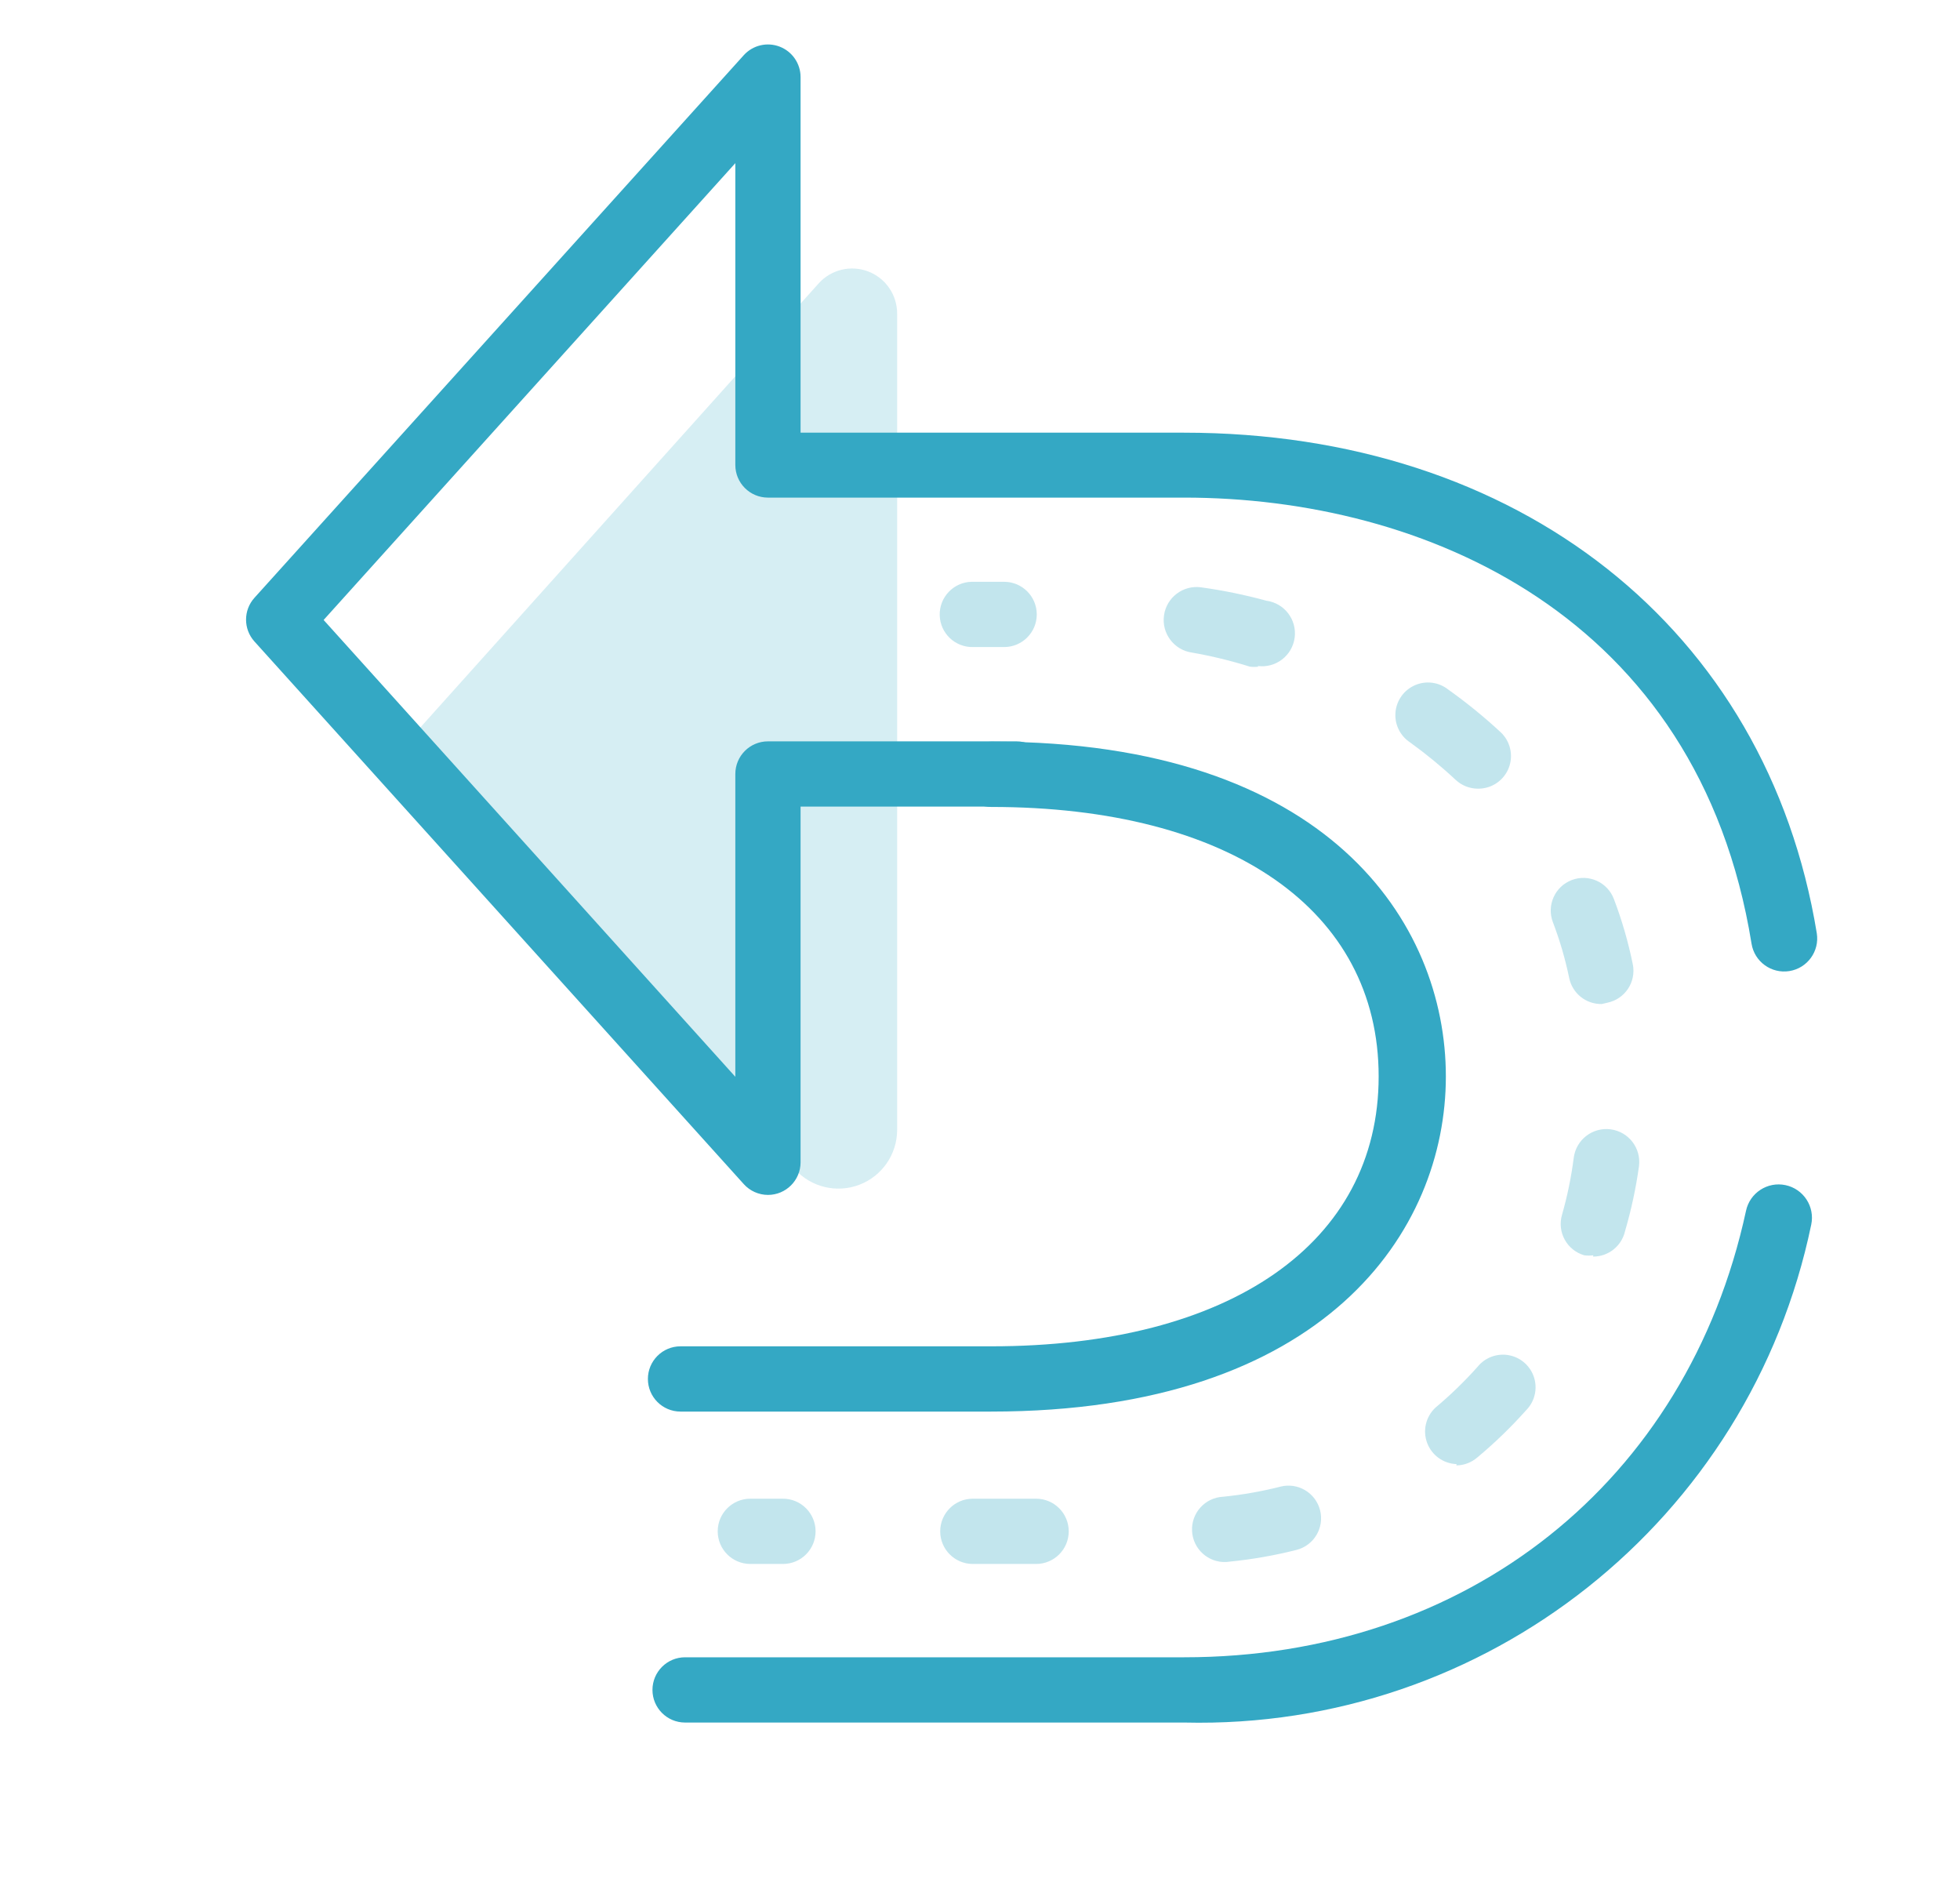
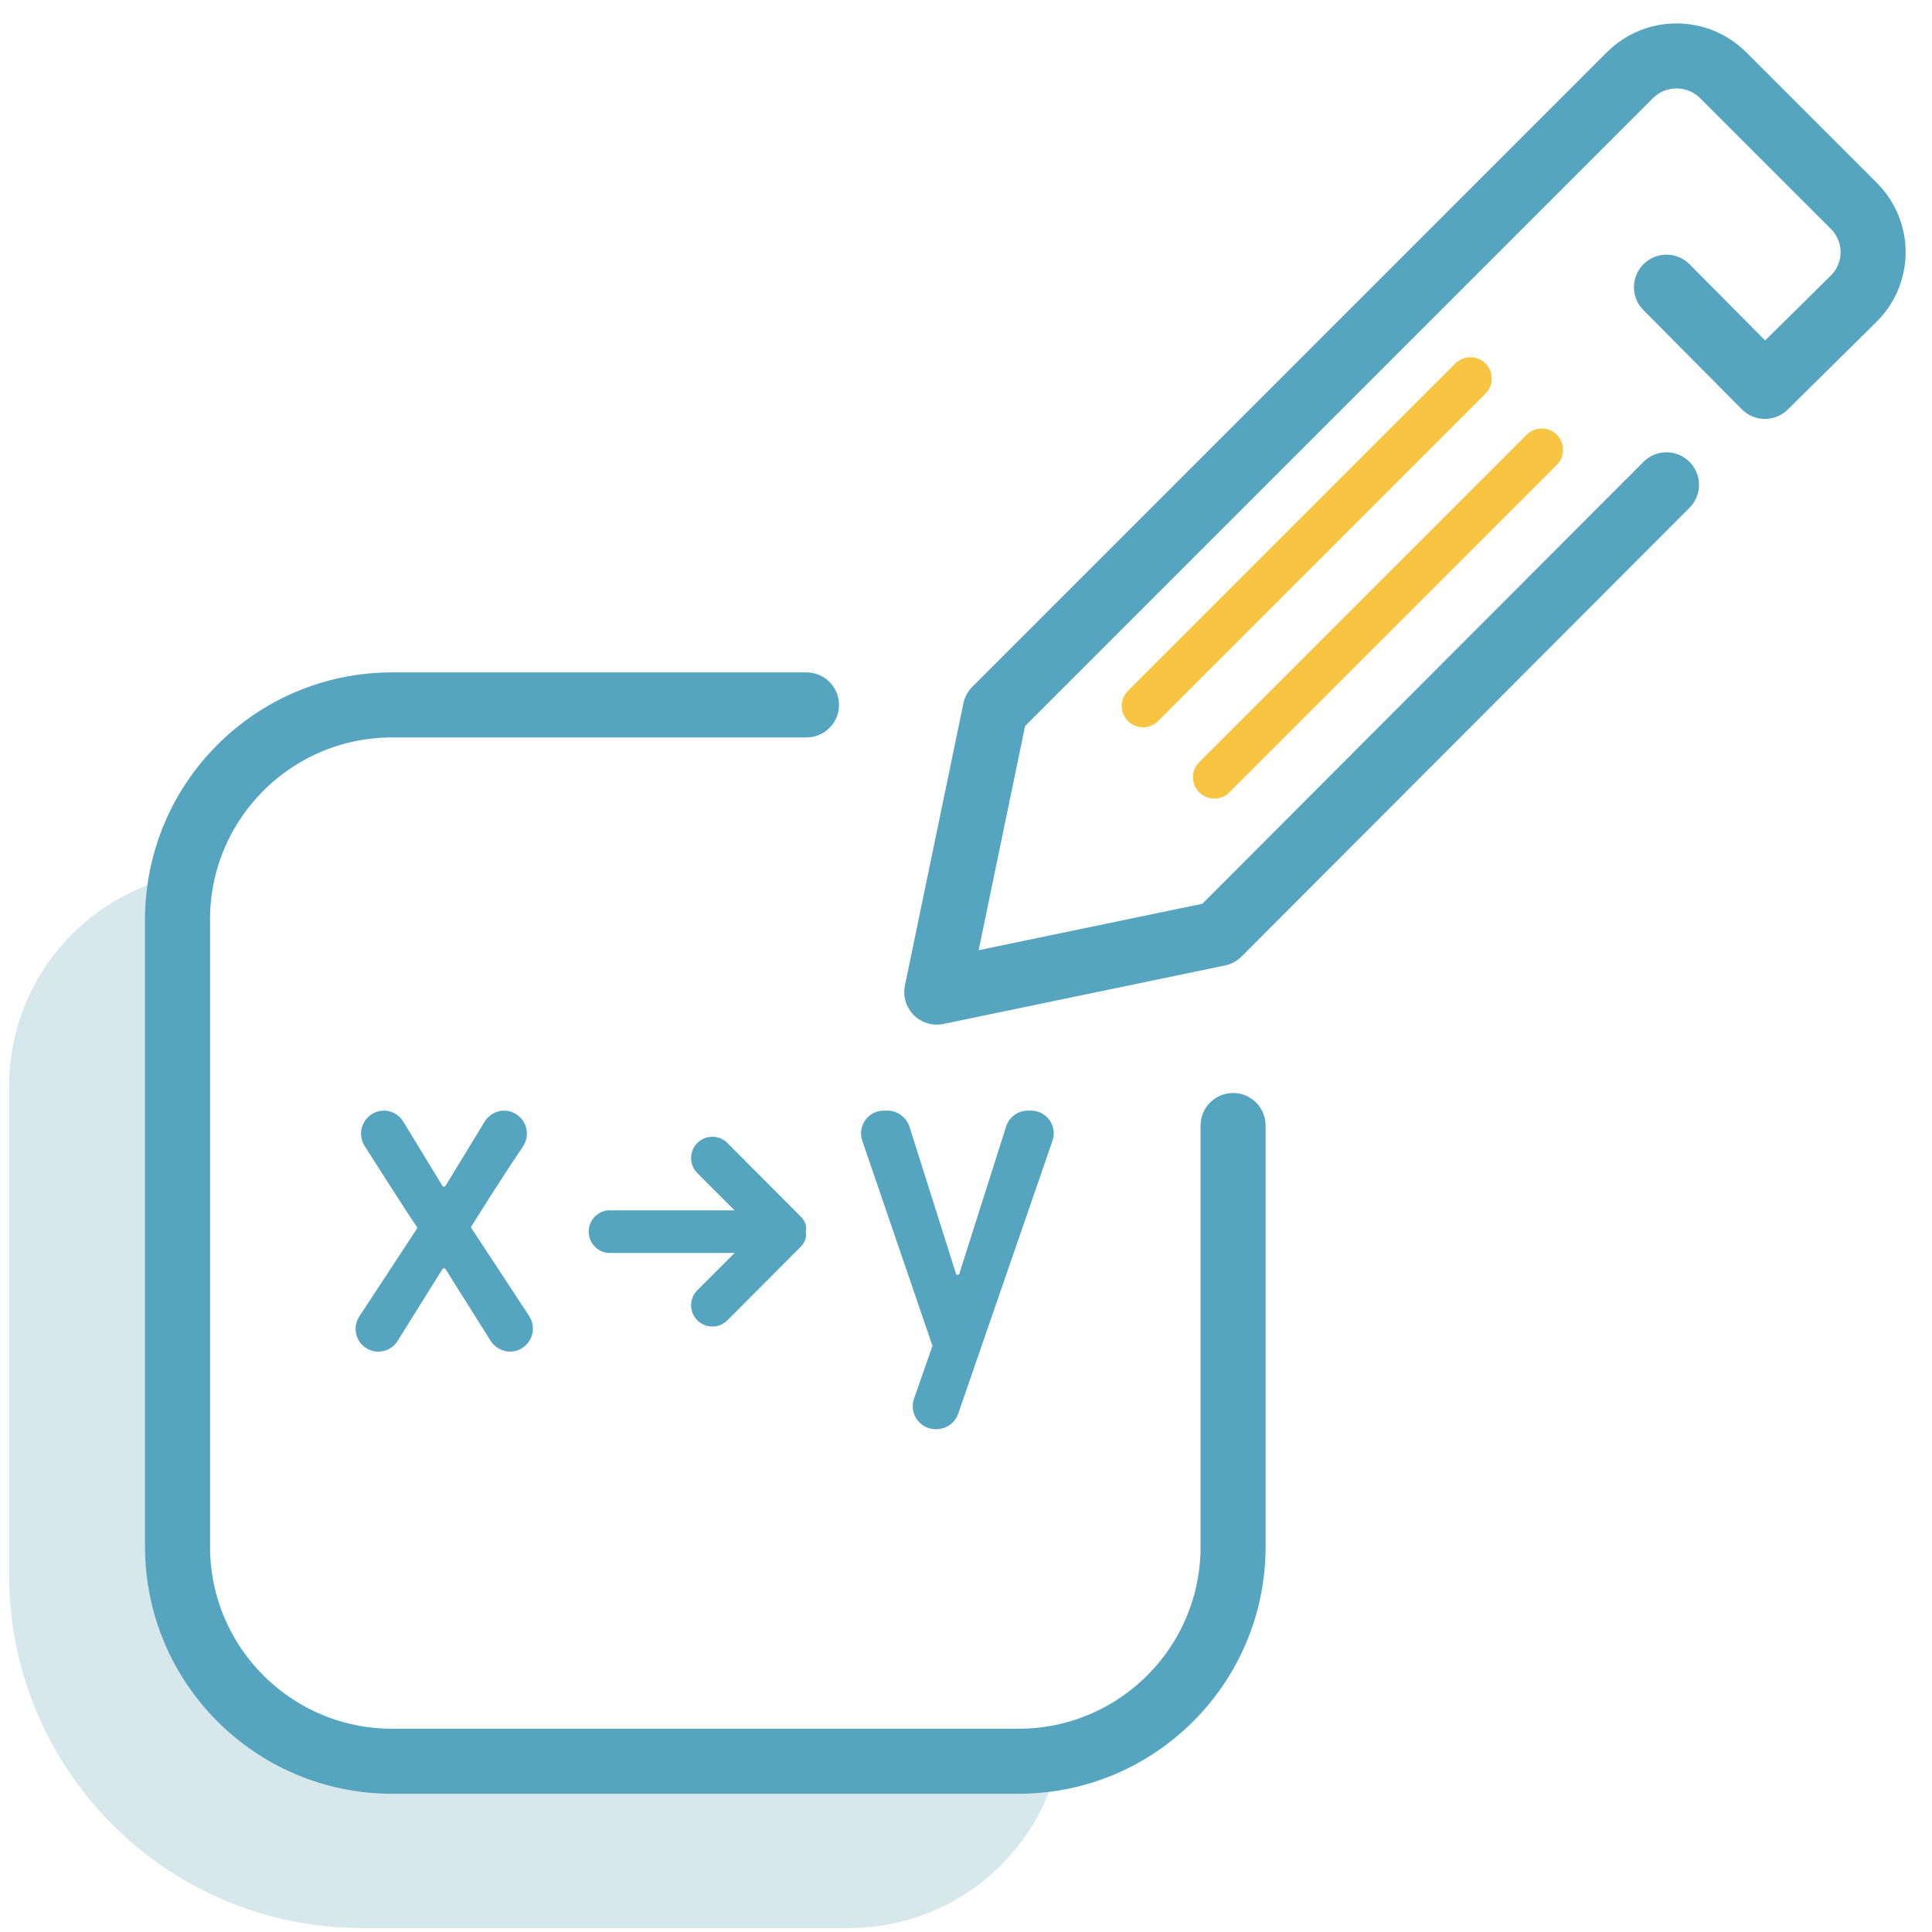
- <svg xmlns="http://www.w3.org/2000/svg" id="Layer_1" data-name="Layer 1" viewBox="0 0 60.08 57.67">
-   <defs>
-     <style>.res-rewrite-1,.res-rewrite-2{fill:#34a8c4}.res-rewrite-1{opacity:.2}.res-rewrite-3{opacity:.3}</style>
-   </defs>
-   <path class="res-rewrite-1" d="M27.5 27.43v7.21a1.8 1.8 0 0 1-3.13 1.2L12.53 22.69l12.56-14a1.38 1.38 0 0 1 2.41.93v17.81z" />
-   <path class="res-rewrite-2" d="M36.3 52.79H21a1 1 0 0 1 0-2h15.3c8.66 0 15.42-5.37 17.22-13.68a1 1 0 0 1 2 .42A19.16 19.16 0 0 1 36.3 52.79zM23.54 36.62a1 1 0 0 1-.74-.33l-15-16.63a1 1 0 0 1 0-1.34l15-16.63a1 1 0 0 1 1.74.67v10.9h11.75c10.25 0 17.87 6 19.4 15.34a1 1 0 1 1-2 .32C52.06 18.84 43.63 15.25 36.3 15.25H23.54a1 1 0 0 1-1-1V5L9.92 19l12.62 14v-9.28a1 1 0 0 1 1-1h7.62a1 1 0 0 1 0 2h-6.62v10.9a1 1 0 0 1-1 1z" />
-   <path class="res-rewrite-2" d="M30.38 43.26h-9.52a1 1 0 0 1 0-2h9.52c7.33 0 11.88-3.17 11.88-8.27s-4.55-8.26-11.88-8.26a1 1 0 0 1-1-1 1 1 0 0 1 1-1h.06c10.24 0 13.88 5.53 13.88 10.26s-3.69 10.27-13.94 10.27z" />
-   <g class="res-rewrite-3">
-     <path class="res-rewrite-2" d="M24 47.93h-1a1 1 0 0 1 0-2h1a1 1 0 0 1 0 2zM31.77 47.93h-1.95a1 1 0 0 1 0-2h1.94a1 1 0 0 1 0 2zm5.82-.06a1 1 0 0 1-.1-2 12 12 0 0 0 1.76-.31 1 1 0 1 1 .49 1.94 14 14 0 0 1-2.06.36zm7.06-3a1 1 0 0 1-.65-1.73 12.42 12.42 0 0 0 1.29-1.25 1 1 0 1 1 1.49 1.33 14.2 14.2 0 0 1-1.5 1.45 1 1 0 0 1-.64.24zm4.19-6.4a1 1 0 0 1-.28 0 1 1 0 0 1-.68-1.24 11.73 11.73 0 0 0 .36-1.75 1 1 0 1 1 2 .26 13.91 13.91 0 0 1-.43 2 1 1 0 0 1-.98.77zm.26-7.7a1 1 0 0 1-1-.8 11.05 11.05 0 0 0-.5-1.71 1 1 0 1 1 1.87-.71 12.82 12.82 0 0 1 .58 2 1 1 0 0 1-.78 1.18zm-3.8-6.6a1 1 0 0 1-.68-.27 14.33 14.33 0 0 0-1.4-1.15 1 1 0 1 1 1.17-1.62A16.12 16.12 0 0 1 46 22.44a1 1 0 0 1-.68 1.73zm-6.72-3.74a1 1 0 0 1-.27 0 13.91 13.91 0 0 0-1.77-.43 1 1 0 1 1 .28-2 15.87 15.87 0 0 1 2 .41 1 1 0 0 1-.27 2zM29.83 19.83a1 1 0 0 1-.05-2h1a1 1 0 0 1 1 1 1 1 0 0 1-1 1h-1z" />
-   </g>
+ <svg xmlns="http://www.w3.org/2000/svg" id="Layer_1" data-name="Layer 1" viewBox="14 12 74 74">
+   <path d="M77.83,23,81.6,26.8l0,0L85,23.44a2.5,2.5,0,0,0,0-3.56l-5-5a2.53,2.53,0,0,0-3.57,0L52.12,39.19,49.88,50l10.79-2.24L77.83,30.57" style="fill:none;stroke:#56a5c0;stroke-linecap:round;stroke-linejoin:round;stroke-width:2.491px" />
+   <line x1="60.51" y1="41.77" x2="73.05" y2="29.23" style="fill:none;stroke:#f7c542;stroke-linecap:round;stroke-linejoin:round;stroke-width:1.634px" />
+   <line x1="57.78" y1="39.04" x2="70.32" y2="26.5" style="fill:none;stroke:#f7c542;stroke-linecap:round;stroke-linejoin:round;stroke-width:1.634px" />
+   <path d="M53,79.46H29a8.22,8.22,0,0,1-8.2-8.2V47.18a8.17,8.17,0,0,1,.17-1.65,8.22,8.22,0,0,0-6.62,8v18.8A13.52,13.52,0,0,0,27.78,85.85h18.8a8.23,8.23,0,0,0,8-6.55A7.5,7.5,0,0,1,53,79.46Z" style="fill:#d7e8ed" />
+   <path d="M61.23,55.11V71.26a8.22,8.22,0,0,1-8.2,8.2H29a8.22,8.22,0,0,1-8.2-8.2V47.18A8.22,8.22,0,0,1,29,39H44.89" style="fill:none;stroke:#56a5c0;stroke-linecap:round;stroke-linejoin:round;stroke-width:2.491px" />
+   <path d="M31.93,59.16l2.2,3.35a.71.71,0,0,1-.59,1.09h0a.73.73,0,0,1-.6-.33l-1.73-2.75a.24.24,0,0,0-.41,0l-1.71,2.74a.7.7,0,0,1-.6.34h0a.7.7,0,0,1-.58-1.09l2.2-3.35a.24.24,0,0,0,0-.26c-.67-1-1.34-2.07-2-3.1a.71.71,0,0,1,.59-1.09h0a.7.7,0,0,1,.6.34l1.5,2.46a.24.24,0,0,0,.41,0l1.5-2.46a.71.71,0,0,1,.6-.34h0a.71.71,0,0,1,.59,1.09c-.68,1-1.35,2.06-2,3.1A.23.23,0,0,0,31.93,59.16Z" style="fill:#56a5c0;stroke:#56a5c0;stroke-miterlimit:10;stroke-width:0.343px" />
+   <path d="M49.17,65.63l.7-2a.22.22,0,0,0,0-.16l-2.68-7.83a.7.7,0,0,1,.66-.93H48a.72.72,0,0,1,.67.49l1.78,5.63a.24.24,0,0,0,.46,0L52.7,55.2a.7.7,0,0,1,.67-.49h.11a.7.7,0,0,1,.67.93L50.54,66.09a.71.71,0,0,1-.66.48h-.05A.71.71,0,0,1,49.17,65.63Z" style="fill:#56a5c0;stroke:#56a5c0;stroke-miterlimit:10;stroke-width:0.343px" />
+   <path d="M44.69,59.4h0a.64.64,0,0,0,0-.24.59.59,0,0,0,0-.23h0a.6.6,0,0,0-.14-.21l-2.81-2.82a.64.64,0,1,0-.91.91l1.57,1.57a.09.09,0,0,1-.06.15H37.29a.65.65,0,0,0,0,1.29h5.05a.09.09,0,0,1,.06.15l-1.57,1.57a.64.64,0,1,0,.91.91l2.81-2.82A.6.6,0,0,0,44.69,59.4Z" style="fill:#56a5c0;stroke:#56a5c0;stroke-miterlimit:10;stroke-width:0.343px" />
</svg>
